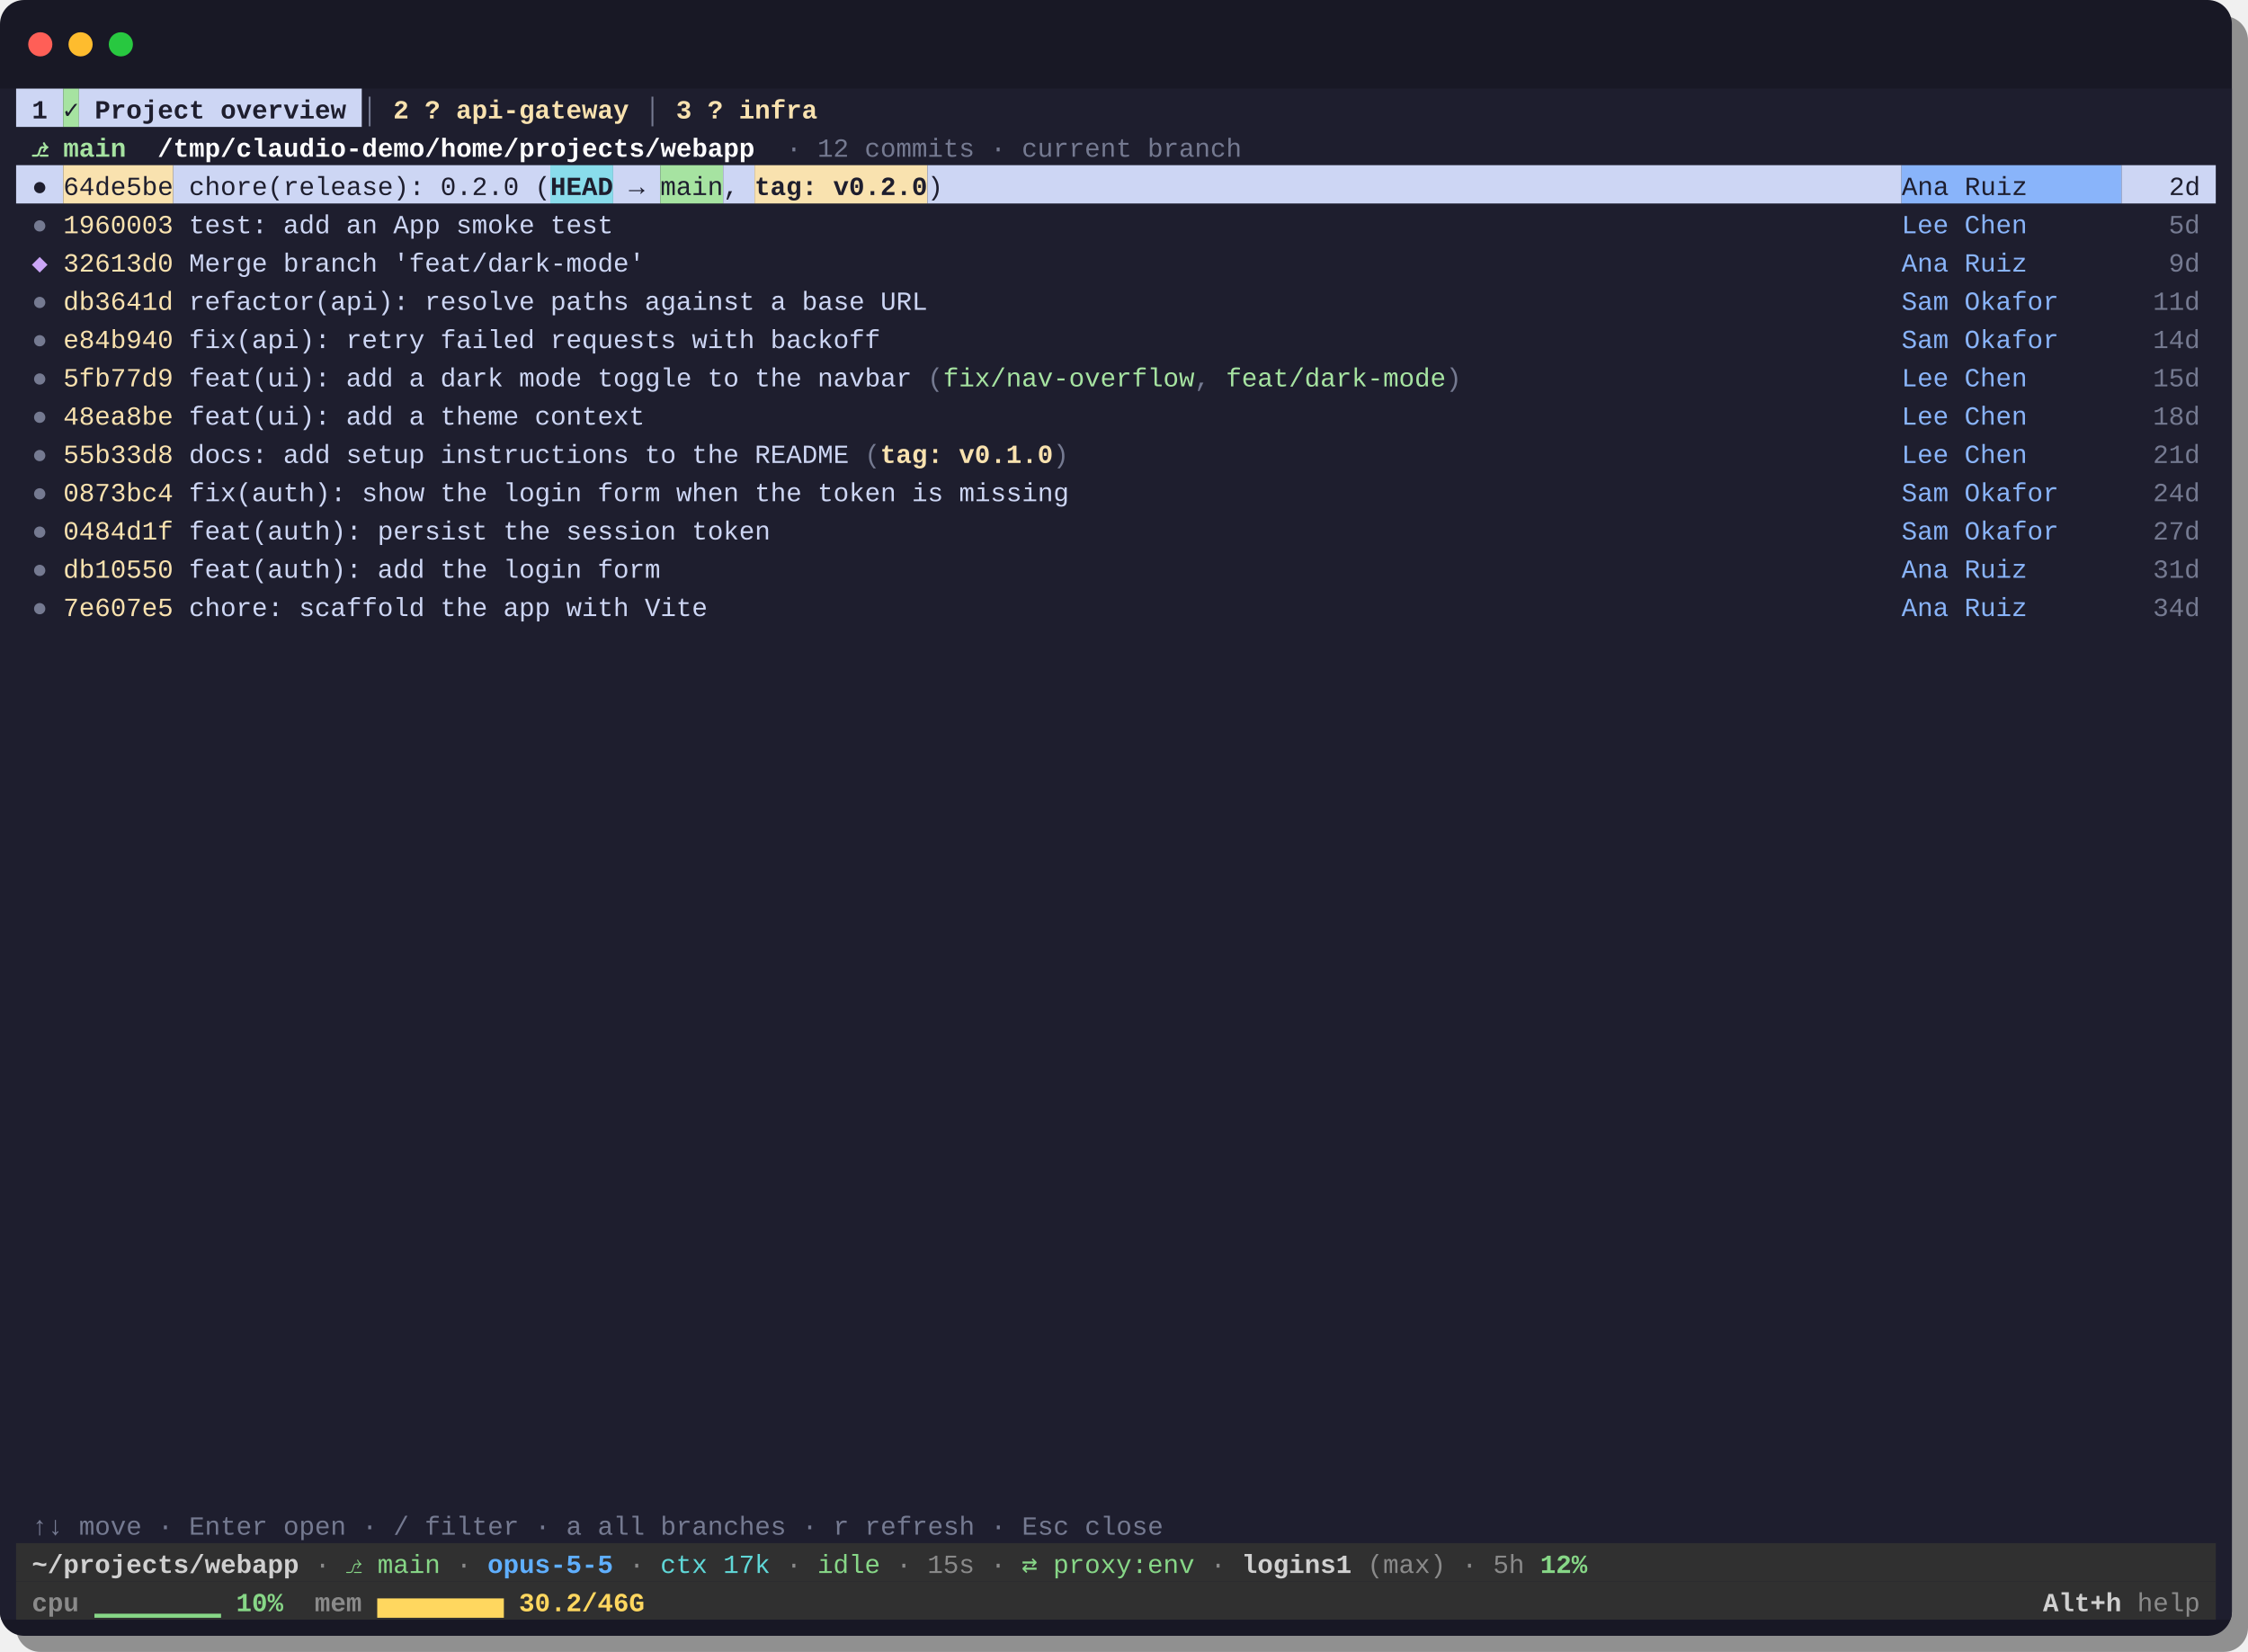
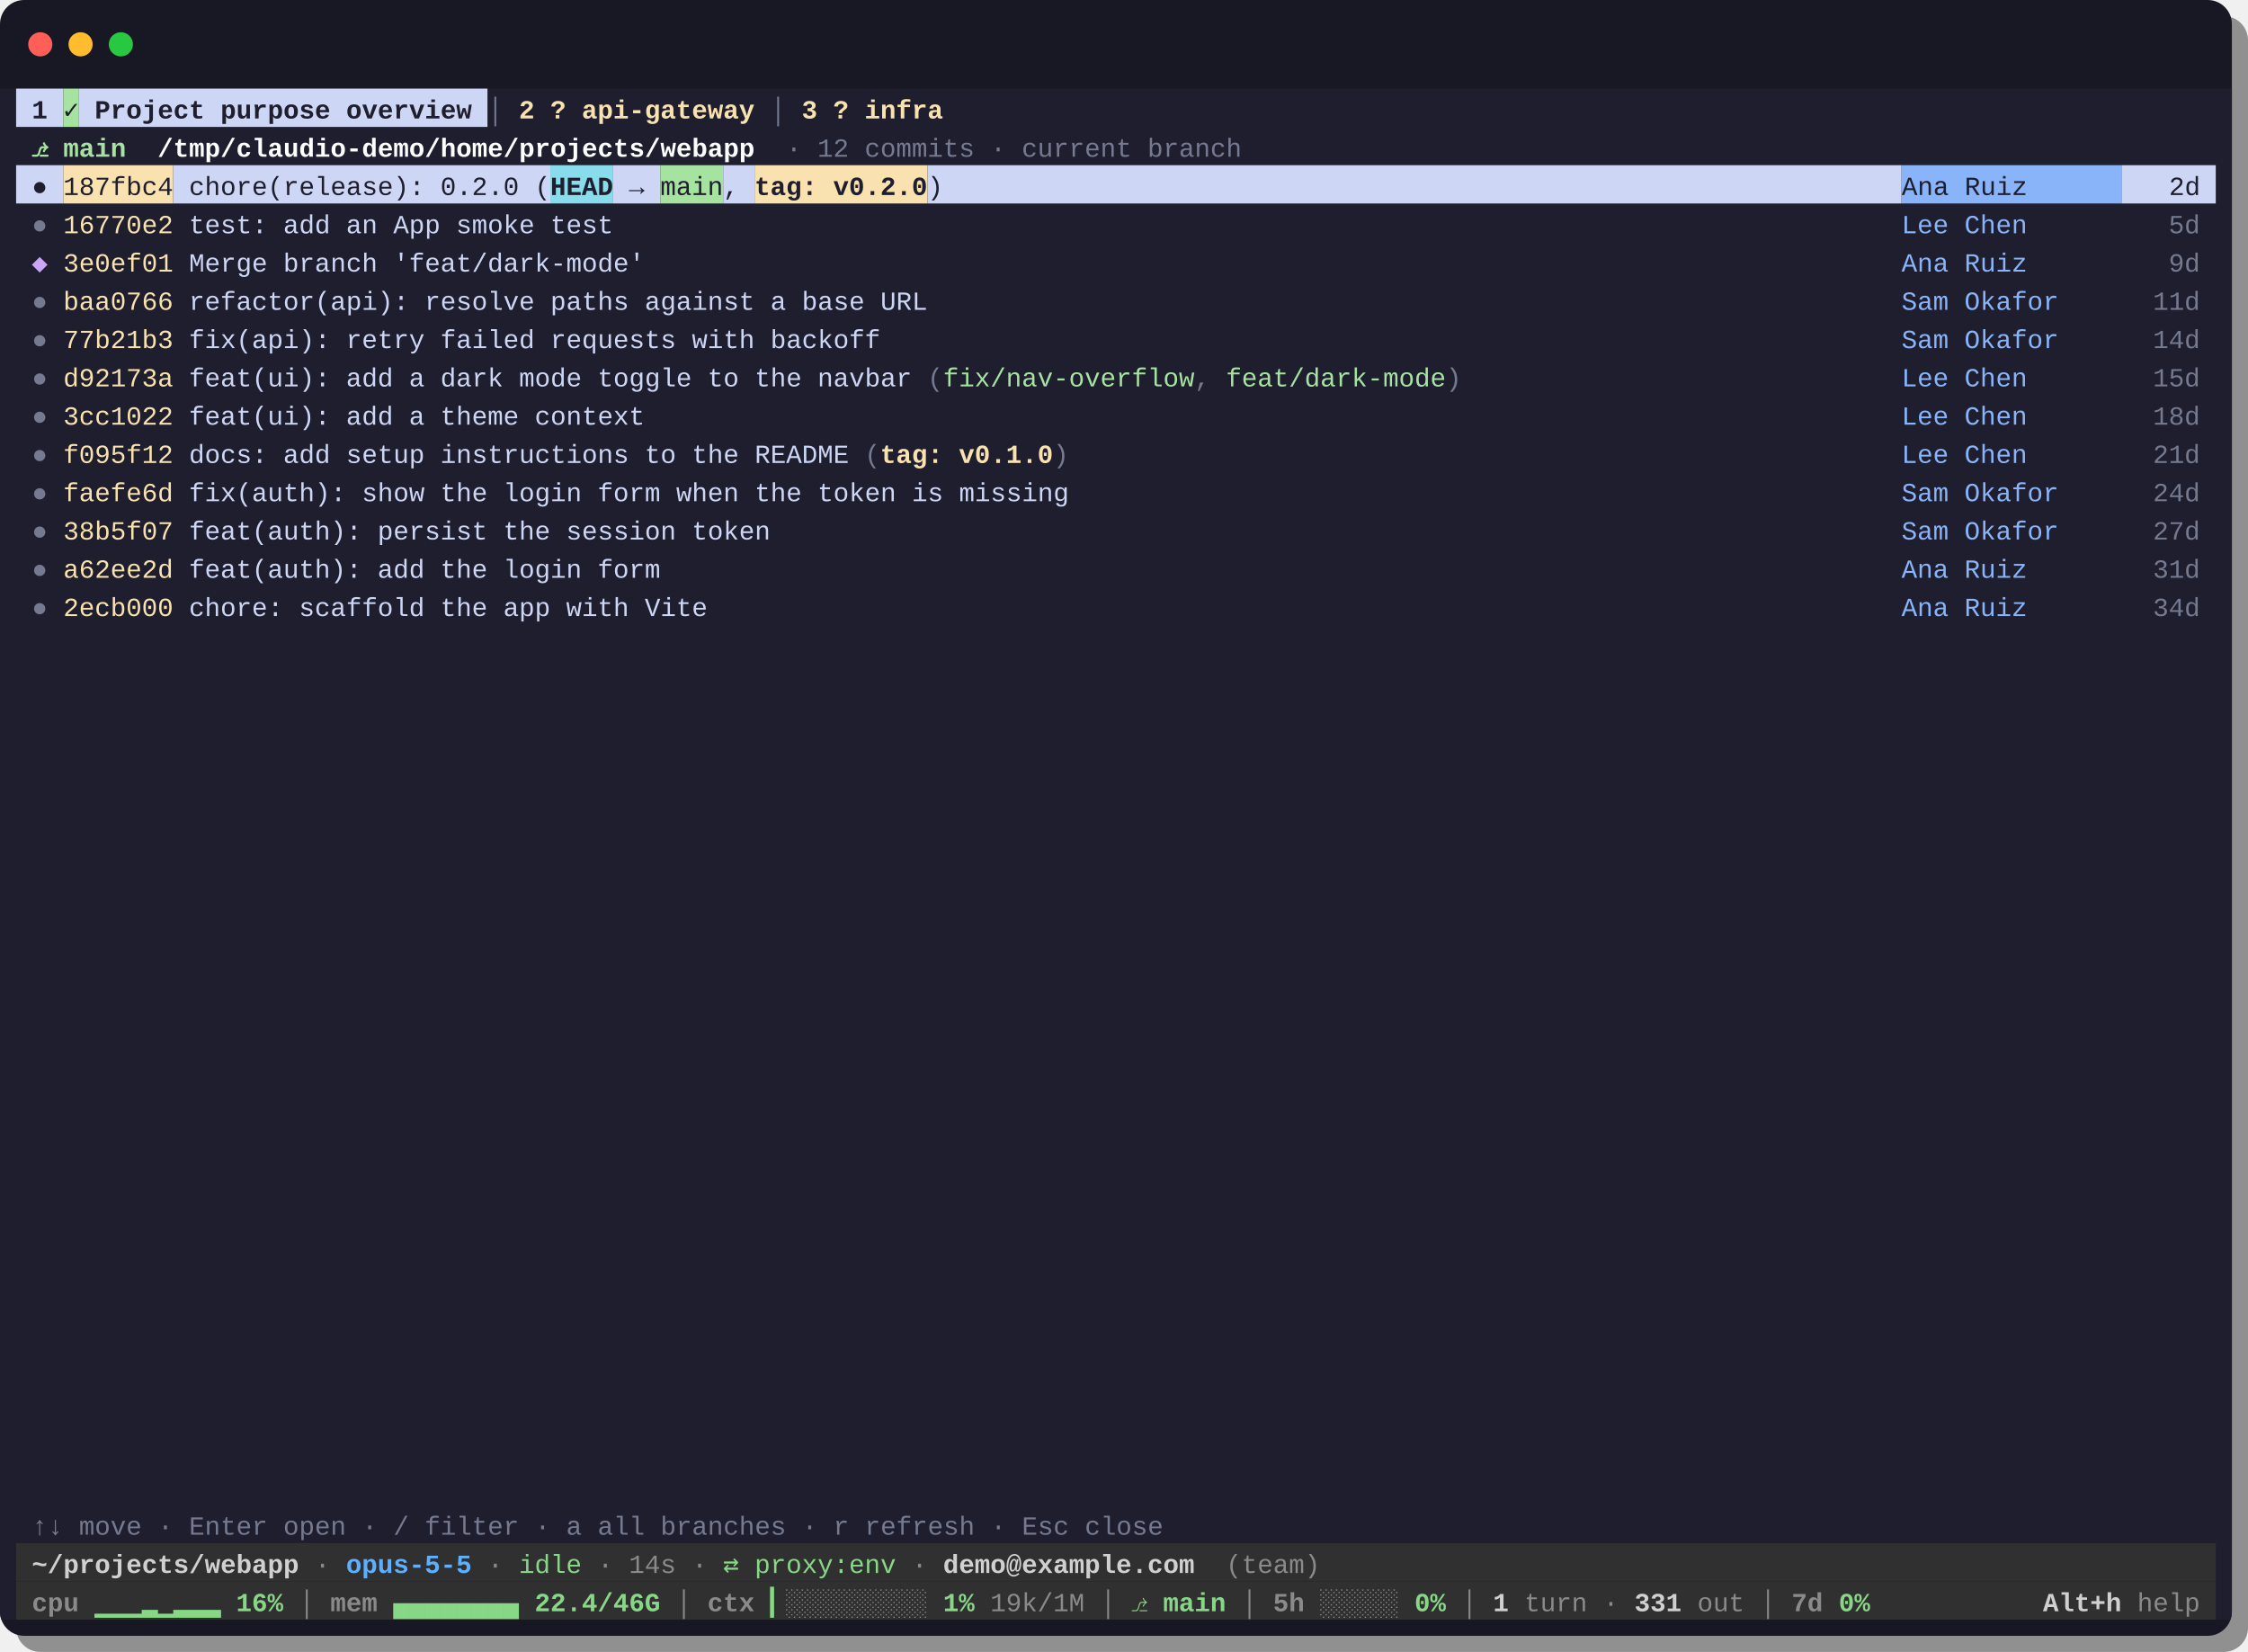
<svg xmlns="http://www.w3.org/2000/svg" width="1116" height="820" viewBox="0 0 1116 820">
  <defs>
    <style>.t { font-family: 'JetBrains Mono', 'Cascadia Code', 'Fira Code', 'Source Code Pro', 'Consolas', 'Courier New', monospace; font-size: 13px; font-feature-settings: 'liga' 0; white-space: pre; }</style>
    <clipPath id="wc">
      <rect width="1108" height="812" rx="12" ry="12" />
    </clipPath>
  </defs>
  <rect x="8" y="8" width="1108" height="812" rx="12" ry="12" fill="rgba(0,0,0,0.40)" />
  <rect width="1108" height="812" rx="12" ry="12" fill="#181825" />
  <circle cx="20" cy="22" r="6" fill="#ff5f57" />
  <circle cx="40" cy="22" r="6" fill="#febc2e" />
  <circle cx="60" cy="22" r="6" fill="#28c840" />
  <g clip-path="url(#wc)">
    <rect y="44" width="1108" height="760" fill="#1e1e2e" />
    <rect x="8.0" y="44.0" width="23.4" height="19.0" fill="#cdd6f4" />
    <rect x="31.4" y="44.0" width="7.8" height="19.0" fill="#a6e3a1" />
-     <rect x="39.2" y="44.0" width="140.4" height="19.0" fill="#cdd6f4" />
+     <rect x="39.2" y="44.0" width="202.8" height="19.0" fill="#cdd6f4" />
    <rect x="8.0" y="82.0" width="23.4" height="19.0" fill="#cdd6f4" />
    <rect x="31.4" y="82.0" width="54.6" height="19.0" fill="#f9e2af" />
    <rect x="86.0" y="82.0" width="187.2" height="19.0" fill="#cdd6f4" />
    <rect x="273.2" y="82.0" width="31.2" height="19.0" fill="#89dceb" />
    <rect x="304.4" y="82.0" width="23.4" height="19.0" fill="#cdd6f4" />
    <rect x="327.8" y="82.0" width="31.2" height="19.0" fill="#a6e3a1" />
    <rect x="359.0" y="82.0" width="15.6" height="19.0" fill="#cdd6f4" />
    <rect x="374.6" y="82.0" width="85.8" height="19.0" fill="#f9e2af" />
    <rect x="460.4" y="82.0" width="483.6" height="19.0" fill="#cdd6f4" />
    <rect x="944.0" y="82.0" width="109.2" height="19.0" fill="#89b4fa" />
    <rect x="1053.2" y="82.0" width="46.8" height="19.0" fill="#cdd6f4" />
    <rect x="8.0" y="766.0" width="1092.0" height="19.0" fill="#303030" />
    <rect x="8.0" y="785.0" width="1092.0" height="19.0" fill="#303030" />
    <text y="58.8" class="t" xml:space="preserve">
-       <tspan x="8.0" style="fill:#1e1e2e;font-weight:bold"> 1 ✓ Project overview </tspan>
-       <tspan x="179.6" style="fill:#757a91">│</tspan>
-       <tspan x="187.4" style="fill:#f9e2af;font-weight:bold"> 2 ? api-gateway </tspan>
-       <tspan x="320.0" style="fill:#757a91">│</tspan>
-       <tspan x="327.8" style="fill:#f9e2af;font-weight:bold"> 3 ? infra </tspan>
+       <tspan x="8.0" style="fill:#1e1e2e;font-weight:bold"> 1 ✓ Project purpose overview </tspan>
+       <tspan x="242.0" style="fill:#757a91">│</tspan>
+       <tspan x="249.8" style="fill:#f9e2af;font-weight:bold"> 2 ? api-gateway </tspan>
+       <tspan x="382.4" style="fill:#757a91">│</tspan>
+       <tspan x="390.2" style="fill:#f9e2af;font-weight:bold"> 3 ? infra </tspan>
    </text>
    <text y="77.8" class="t" xml:space="preserve">
      <tspan x="8.0" style="fill:#a6e3a1;font-weight:bold"> ⎇ main</tspan>
      <tspan x="62.6" style="fill:#ffffff;font-weight:bold">  /tmp/claudio-demo/home/projects/webapp</tspan>
      <tspan x="374.6" style="fill:#757a91">  · 12 commits · current branch</tspan>
    </text>
    <text y="96.8" class="t" xml:space="preserve">
-       <tspan x="8.0" style="fill:#1e1e2e"> ● 64de5be chore(release): 0.2.0 (</tspan>
+       <tspan x="8.0" style="fill:#1e1e2e"> ● 187fbc4 chore(release): 0.2.0 (</tspan>
      <tspan x="273.2" style="fill:#1e1e2e;font-weight:bold">HEAD</tspan>
      <tspan x="304.4" style="fill:#1e1e2e"> → main, </tspan>
      <tspan x="374.6" style="fill:#1e1e2e;font-weight:bold">tag: v0.2.0</tspan>
      <tspan x="460.4" style="fill:#1e1e2e">)                                                             Ana Ruiz         2d </tspan>
    </text>
    <text y="115.8" class="t" xml:space="preserve">
      <tspan x="15.8" style="fill:#757a91">●</tspan>
-       <tspan x="31.4" style="fill:#f9e2af">1960003</tspan>
+       <tspan x="31.4" style="fill:#f9e2af">16770e2</tspan>
      <tspan x="86.0" style="fill:#cdd6f4"> test: add an App smoke test                                                                                  </tspan>
      <tspan x="944.0" style="fill:#89b4fa">Lee Chen      </tspan>
      <tspan x="1061.0" style="fill:#757a91">  5d</tspan>
    </text>
    <text y="134.8" class="t" xml:space="preserve">
      <tspan x="15.8" style="fill:#cba6f7">◆</tspan>
-       <tspan x="31.4" style="fill:#f9e2af">32613d0</tspan>
+       <tspan x="31.4" style="fill:#f9e2af">3e0ef01</tspan>
      <tspan x="86.0" style="fill:#cdd6f4"> Merge branch 'feat/dark-mode'                                                                                </tspan>
      <tspan x="944.0" style="fill:#89b4fa">Ana Ruiz      </tspan>
      <tspan x="1061.0" style="fill:#757a91">  9d</tspan>
    </text>
    <text y="153.8" class="t" xml:space="preserve">
      <tspan x="15.8" style="fill:#757a91">●</tspan>
-       <tspan x="31.4" style="fill:#f9e2af">db3641d</tspan>
+       <tspan x="31.4" style="fill:#f9e2af">baa0766</tspan>
      <tspan x="86.0" style="fill:#cdd6f4"> refactor(api): resolve paths against a base URL                                                              </tspan>
      <tspan x="944.0" style="fill:#89b4fa">Sam Okafor    </tspan>
      <tspan x="1061.0" style="fill:#757a91"> 11d</tspan>
    </text>
    <text y="172.8" class="t" xml:space="preserve">
      <tspan x="15.8" style="fill:#757a91">●</tspan>
-       <tspan x="31.4" style="fill:#f9e2af">e84b940</tspan>
+       <tspan x="31.4" style="fill:#f9e2af">77b21b3</tspan>
      <tspan x="86.0" style="fill:#cdd6f4"> fix(api): retry failed requests with backoff                                                                 </tspan>
      <tspan x="944.0" style="fill:#89b4fa">Sam Okafor    </tspan>
      <tspan x="1061.0" style="fill:#757a91"> 14d</tspan>
    </text>
    <text y="191.8" class="t" xml:space="preserve">
      <tspan x="15.8" style="fill:#757a91">●</tspan>
-       <tspan x="31.4" style="fill:#f9e2af">5fb77d9</tspan>
+       <tspan x="31.4" style="fill:#f9e2af">d92173a</tspan>
      <tspan x="86.0" style="fill:#cdd6f4"> feat(ui): add a dark mode toggle to the navbar </tspan>
      <tspan x="460.4" style="fill:#757a91">(</tspan>
      <tspan x="468.2" style="fill:#a6e3a1">fix/nav-overflow</tspan>
      <tspan x="593.0" style="fill:#757a91">, </tspan>
      <tspan x="608.6" style="fill:#a6e3a1">feat/dark-mode</tspan>
      <tspan x="717.8" style="fill:#757a91">)</tspan>
      <tspan x="944.0" style="fill:#89b4fa">Lee Chen      </tspan>
      <tspan x="1061.0" style="fill:#757a91"> 15d</tspan>
    </text>
    <text y="210.8" class="t" xml:space="preserve">
      <tspan x="15.8" style="fill:#757a91">●</tspan>
-       <tspan x="31.4" style="fill:#f9e2af">48ea8be</tspan>
+       <tspan x="31.4" style="fill:#f9e2af">3cc1022</tspan>
      <tspan x="86.0" style="fill:#cdd6f4"> feat(ui): add a theme context                                                                                </tspan>
      <tspan x="944.0" style="fill:#89b4fa">Lee Chen      </tspan>
      <tspan x="1061.0" style="fill:#757a91"> 18d</tspan>
    </text>
    <text y="229.8" class="t" xml:space="preserve">
      <tspan x="15.8" style="fill:#757a91">●</tspan>
-       <tspan x="31.4" style="fill:#f9e2af">55b33d8</tspan>
+       <tspan x="31.4" style="fill:#f9e2af">f095f12</tspan>
      <tspan x="86.0" style="fill:#cdd6f4"> docs: add setup instructions to the README </tspan>
      <tspan x="429.2" style="fill:#757a91">(</tspan>
      <tspan x="437.0" style="fill:#f9e2af;font-weight:bold">tag: v0.1.0</tspan>
      <tspan x="522.8" style="fill:#757a91">)</tspan>
      <tspan x="944.0" style="fill:#89b4fa">Lee Chen      </tspan>
      <tspan x="1061.0" style="fill:#757a91"> 21d</tspan>
    </text>
    <text y="248.8" class="t" xml:space="preserve">
      <tspan x="15.8" style="fill:#757a91">●</tspan>
-       <tspan x="31.4" style="fill:#f9e2af">0873bc4</tspan>
+       <tspan x="31.4" style="fill:#f9e2af">faefe6d</tspan>
      <tspan x="86.0" style="fill:#cdd6f4"> fix(auth): show the login form when the token is missing                                                     </tspan>
      <tspan x="944.0" style="fill:#89b4fa">Sam Okafor    </tspan>
      <tspan x="1061.0" style="fill:#757a91"> 24d</tspan>
    </text>
    <text y="267.8" class="t" xml:space="preserve">
      <tspan x="15.8" style="fill:#757a91">●</tspan>
-       <tspan x="31.4" style="fill:#f9e2af">0484d1f</tspan>
+       <tspan x="31.4" style="fill:#f9e2af">38b5f07</tspan>
      <tspan x="86.0" style="fill:#cdd6f4"> feat(auth): persist the session token                                                                        </tspan>
      <tspan x="944.0" style="fill:#89b4fa">Sam Okafor    </tspan>
      <tspan x="1061.0" style="fill:#757a91"> 27d</tspan>
    </text>
    <text y="286.8" class="t" xml:space="preserve">
      <tspan x="15.8" style="fill:#757a91">●</tspan>
-       <tspan x="31.4" style="fill:#f9e2af">db10550</tspan>
+       <tspan x="31.4" style="fill:#f9e2af">a62ee2d</tspan>
      <tspan x="86.0" style="fill:#cdd6f4"> feat(auth): add the login form                                                                               </tspan>
      <tspan x="944.0" style="fill:#89b4fa">Ana Ruiz      </tspan>
      <tspan x="1061.0" style="fill:#757a91"> 31d</tspan>
    </text>
    <text y="305.8" class="t" xml:space="preserve">
      <tspan x="15.8" style="fill:#757a91">●</tspan>
-       <tspan x="31.4" style="fill:#f9e2af">7e607e5</tspan>
+       <tspan x="31.4" style="fill:#f9e2af">2ecb000</tspan>
      <tspan x="86.0" style="fill:#cdd6f4"> chore: scaffold the app with Vite                                                                            </tspan>
      <tspan x="944.0" style="fill:#89b4fa">Ana Ruiz      </tspan>
      <tspan x="1061.0" style="fill:#757a91"> 34d</tspan>
    </text>
    <text y="324.8" class="t" xml:space="preserve" />
    <text y="343.8" class="t" xml:space="preserve" />
    <text y="362.8" class="t" xml:space="preserve" />
    <text y="381.8" class="t" xml:space="preserve" />
    <text y="400.8" class="t" xml:space="preserve" />
    <text y="419.8" class="t" xml:space="preserve" />
    <text y="438.8" class="t" xml:space="preserve" />
    <text y="457.8" class="t" xml:space="preserve" />
    <text y="476.8" class="t" xml:space="preserve" />
    <text y="495.8" class="t" xml:space="preserve" />
    <text y="514.8" class="t" xml:space="preserve" />
    <text y="533.8" class="t" xml:space="preserve" />
    <text y="552.8" class="t" xml:space="preserve" />
    <text y="571.8" class="t" xml:space="preserve" />
    <text y="590.8" class="t" xml:space="preserve" />
    <text y="609.8" class="t" xml:space="preserve" />
    <text y="628.8" class="t" xml:space="preserve" />
    <text y="647.8" class="t" xml:space="preserve" />
    <text y="666.8" class="t" xml:space="preserve" />
    <text y="685.8" class="t" xml:space="preserve" />
    <text y="704.8" class="t" xml:space="preserve" />
    <text y="723.8" class="t" xml:space="preserve" />
    <text y="742.8" class="t" xml:space="preserve" />
    <text y="761.8" class="t" xml:space="preserve">
      <tspan x="8.0" style="fill:#757a91"> ↑↓ move · Enter open · / filter · a all branches · r refresh · Esc close</tspan>
    </text>
    <text y="780.8" class="t" xml:space="preserve">
      <tspan x="15.8" style="fill:#d0d0d0;font-weight:bold">~/projects/webapp</tspan>
      <tspan x="148.4" style="fill:#8a8a8a"> · </tspan>
-       <tspan x="171.8" style="fill:#87d787">⎇ main</tspan>
-       <tspan x="218.6" style="fill:#8a8a8a"> · </tspan>
-       <tspan x="242.0" style="fill:#5fafff;font-weight:bold">opus-5-5</tspan>
-       <tspan x="304.4" style="fill:#8a8a8a"> · </tspan>
-       <tspan x="327.8" style="fill:#5fd7d7">ctx 17k</tspan>
-       <tspan x="382.4" style="fill:#8a8a8a"> · </tspan>
-       <tspan x="405.8" style="fill:#87d787">idle</tspan>
-       <tspan x="437.0" style="fill:#8a8a8a"> · 15s · </tspan>
-       <tspan x="507.2" style="fill:#87d787">⇄ proxy:env</tspan>
-       <tspan x="593.0" style="fill:#8a8a8a"> · </tspan>
-       <tspan x="616.4" style="fill:#d0d0d0;font-weight:bold">logins1</tspan>
-       <tspan x="671.0" style="fill:#8a8a8a"> (max) · 5h </tspan>
-       <tspan x="764.6" style="fill:#87d787;font-weight:bold">12%</tspan>
+       <tspan x="171.8" style="fill:#5fafff;font-weight:bold">opus-5-5</tspan>
+       <tspan x="234.2" style="fill:#8a8a8a"> · </tspan>
+       <tspan x="257.6" style="fill:#87d787">idle</tspan>
+       <tspan x="288.8" style="fill:#8a8a8a"> · 14s · </tspan>
+       <tspan x="359.0" style="fill:#87d787">⇄ proxy:env</tspan>
+       <tspan x="444.8" style="fill:#8a8a8a"> · </tspan>
+       <tspan x="468.2" style="fill:#d0d0d0;font-weight:bold">demo@example.com </tspan>
+       <tspan x="600.8" style="fill:#8a8a8a"> (team)</tspan>
    </text>
    <text y="799.8" class="t" xml:space="preserve">
      <tspan x="15.8" style="fill:#8a8a8a;font-weight:bold">cpu</tspan>
-       <tspan x="47.0" style="fill:#87d787">▁▁▁▁▁▁▁▁</tspan>
-       <tspan x="117.2" style="fill:#87d787;font-weight:bold">10%</tspan>
-       <tspan x="156.2" style="fill:#8a8a8a;font-weight:bold">mem</tspan>
-       <tspan x="187.4" style="fill:#ffd75f">▅▅▅▅▅▅▅▅</tspan>
-       <tspan x="257.6" style="fill:#ffd75f;font-weight:bold">30.2/46G</tspan>
+       <tspan x="47.0" style="fill:#87d787">▁▁▁▂▁▂▂▂</tspan>
+       <tspan x="117.2" style="fill:#87d787;font-weight:bold">16%</tspan>
+       <tspan x="140.6" style="fill:#8a8a8a"> │ </tspan>
+       <tspan x="164.0" style="fill:#8a8a8a;font-weight:bold">mem</tspan>
+       <tspan x="195.2" style="fill:#87d787">▄▄▄▄▄▄▄▄</tspan>
+       <tspan x="265.4" style="fill:#87d787;font-weight:bold">22.4/46G</tspan>
+       <tspan x="327.8" style="fill:#8a8a8a"> │ </tspan>
+       <tspan x="351.2" style="fill:#8a8a8a;font-weight:bold">ctx</tspan>
+       <tspan x="382.4" style="fill:#87d787">▎</tspan>
+       <tspan x="390.2" style="fill:#8a8a8a">░░░░░░░░░</tspan>
+       <tspan x="468.2" style="fill:#87d787;font-weight:bold">1%</tspan>
+       <tspan x="483.8" style="fill:#8a8a8a"> 19k/1M │ </tspan>
+       <tspan x="561.8" style="fill:#87d787">⎇ </tspan>
+       <tspan x="577.4" style="fill:#87d787;font-weight:bold">main</tspan>
+       <tspan x="608.6" style="fill:#8a8a8a"> │ </tspan>
+       <tspan x="632.0" style="fill:#8a8a8a;font-weight:bold">5h</tspan>
+       <tspan x="655.4" style="fill:#8a8a8a">░░░░░</tspan>
+       <tspan x="702.2" style="fill:#87d787;font-weight:bold">0%</tspan>
+       <tspan x="717.8" style="fill:#8a8a8a"> │ </tspan>
+       <tspan x="741.2" style="fill:#d0d0d0;font-weight:bold">1</tspan>
+       <tspan x="749.0" style="fill:#8a8a8a"> turn · </tspan>
+       <tspan x="811.4" style="fill:#d0d0d0;font-weight:bold">331</tspan>
+       <tspan x="834.8" style="fill:#8a8a8a"> out │ </tspan>
+       <tspan x="889.4" style="fill:#8a8a8a;font-weight:bold">7d</tspan>
+       <tspan x="912.8" style="fill:#87d787;font-weight:bold">0%</tspan>
      <tspan x="1014.2" style="fill:#d0d0d0;font-weight:bold">Alt+h</tspan>
      <tspan x="1053.2" style="fill:#8a8a8a"> help </tspan>
    </text>
  </g>
</svg>
